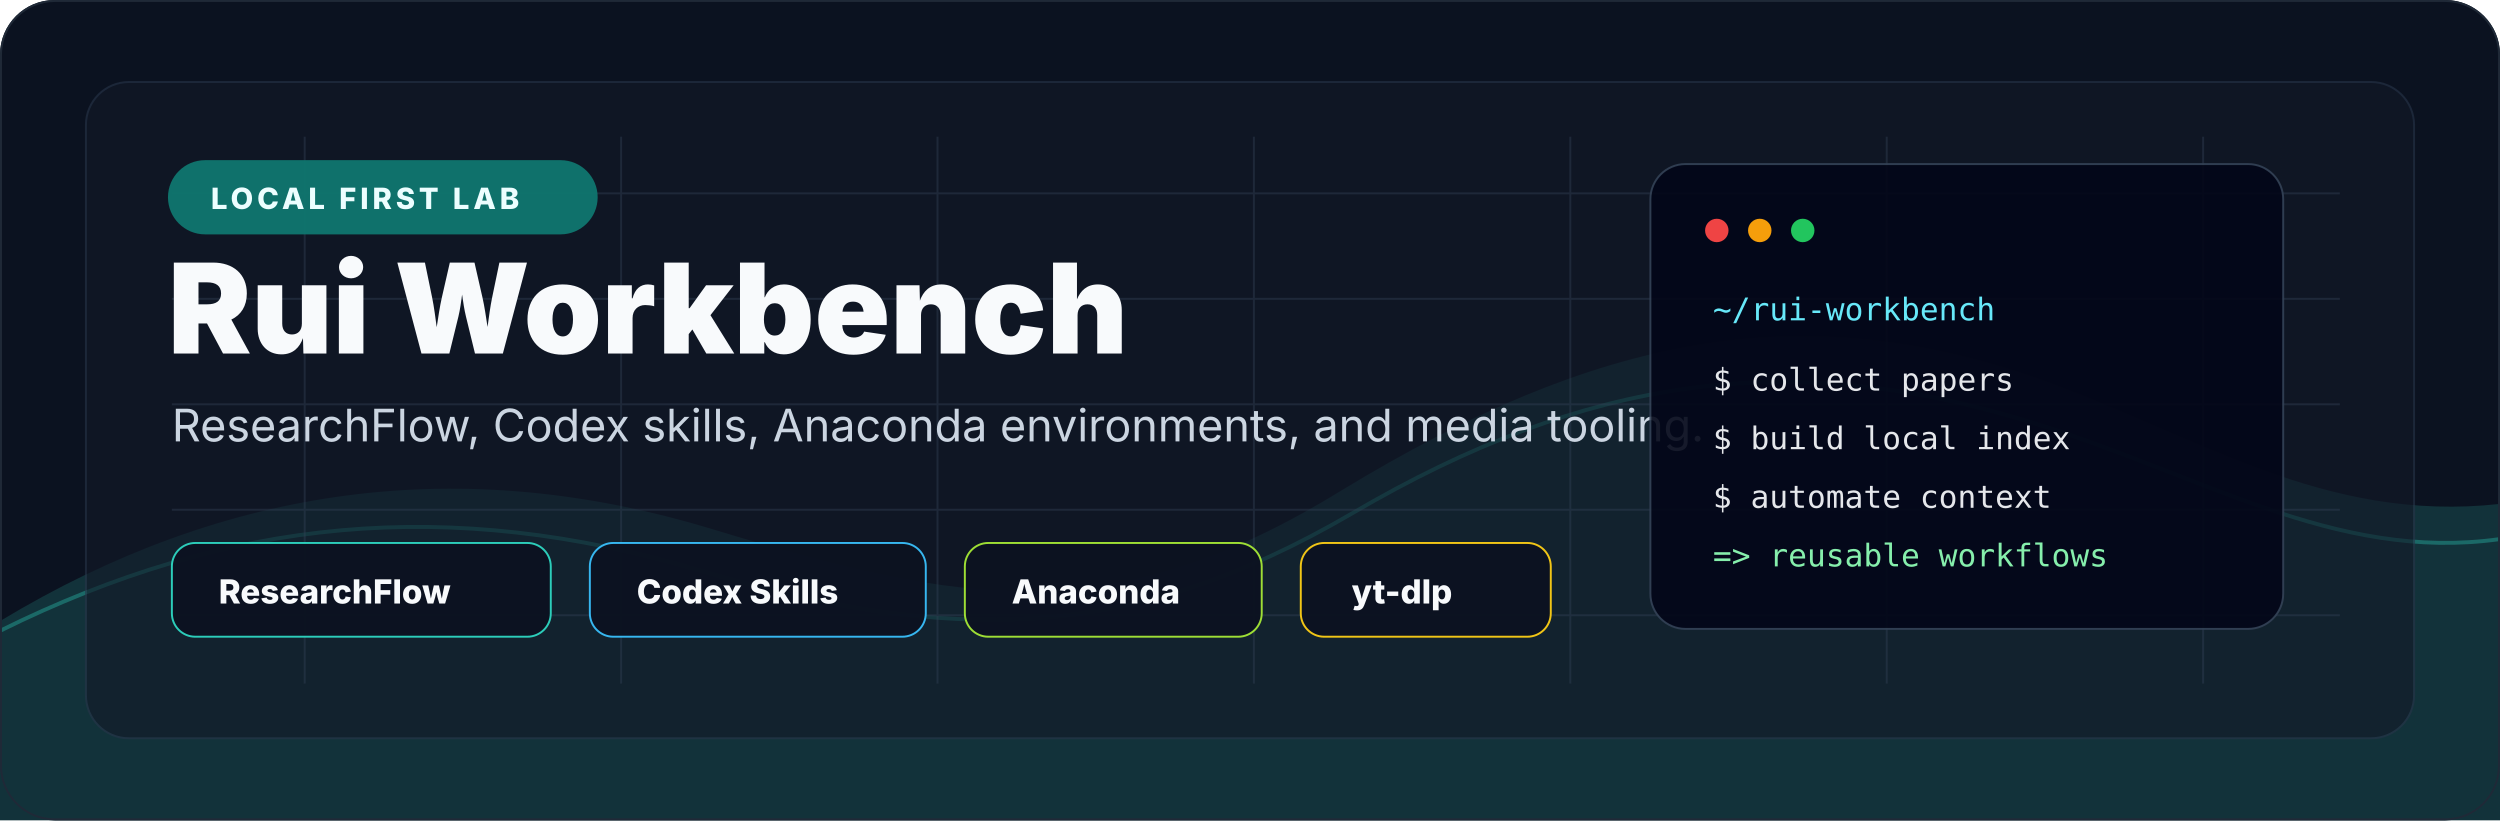
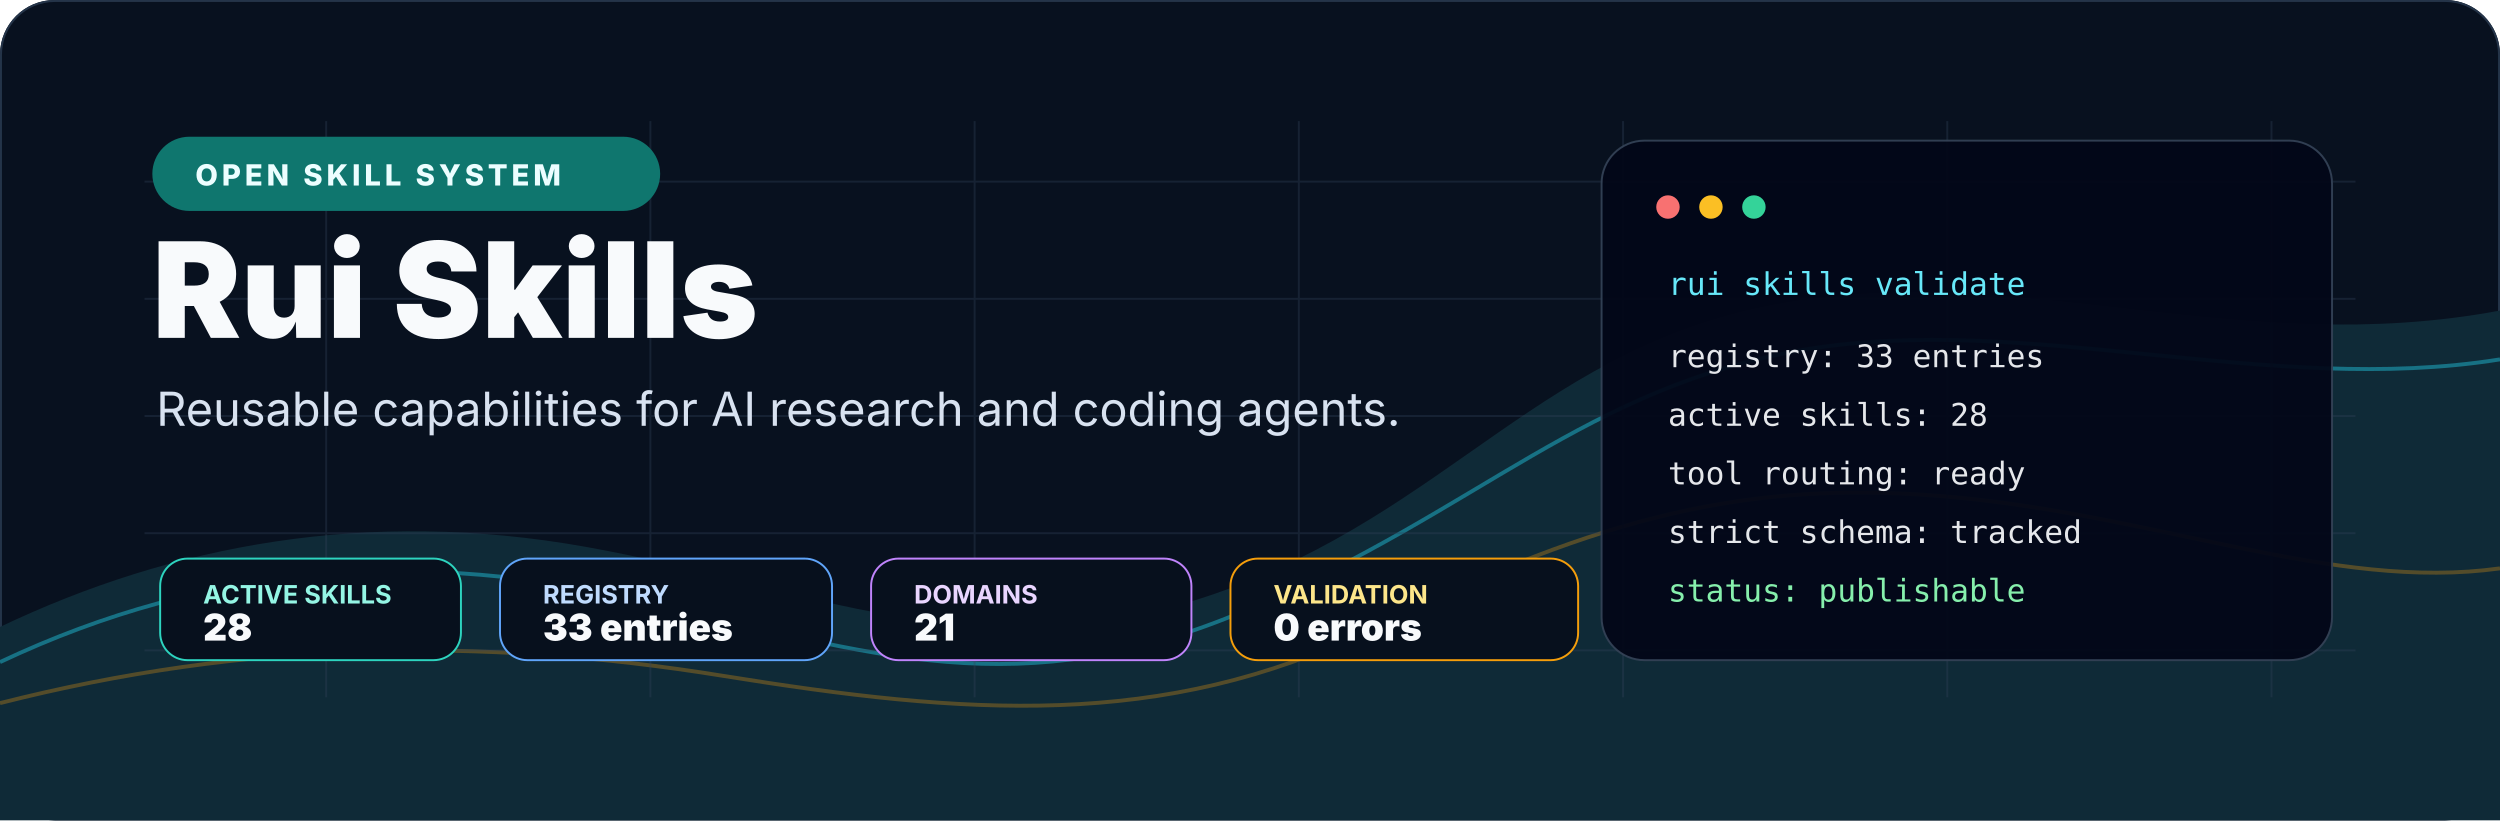
<svg xmlns="http://www.w3.org/2000/svg" width="1280" height="420" viewBox="0 0 1280 420" fill="none" role="img" aria-labelledby="title desc">
-   <rect width="1280" height="420" rx="28" fill="#0B1220" />
-   <path d="M0 318C116 248 237 232 365 271C493 310 570 323 687 251C817 172 921 151 1044 194C1125 223 1190 268 1280 258V420H0V318Z" fill="#12323A" />
-   <path d="M0 323C117 265 230 254 358 292C486 330 579 329 692 263C813 192 916 179 1036 215C1126 242 1195 288 1280 276" stroke="#2DD4BF" stroke-width="2" opacity="0.34" />
-   <rect x="0.5" y="0.5" width="1279" height="419" rx="27.5" stroke="#1F2937" />
-   <rect x="44" y="42" width="1192" height="336" rx="22" fill="#111827" opacity="0.62" stroke="#273449" />
-   <g opacity="0.42">
-     <path d="M88 99H1198" stroke="#334155" />
-     <path d="M88 153H1198" stroke="#334155" />
-     <path d="M88 207H1198" stroke="#334155" />
-     <path d="M88 261H1198" stroke="#334155" />
-     <path d="M88 315H1198" stroke="#334155" />
-     <path d="M156 70V350" stroke="#334155" />
-     <path d="M318 70V350" stroke="#334155" />
-     <path d="M480 70V350" stroke="#334155" />
-     <path d="M642 70V350" stroke="#334155" />
-     <path d="M804 70V350" stroke="#334155" />
-     <path d="M966 70V350" stroke="#334155" />
-     <path d="M1128 70V350" stroke="#334155" />
+   <rect width="1280" height="420" rx="28" fill="#08111F" />
+   <rect x="0.5" y="0.5" width="1279" height="419" rx="27.5" stroke="#243449" />
+   <path d="M0 321C88 279 188 260 300 280C412 300 501 346 622 304C743 262 790 176 914 155C1036 134 1147 184 1280 159V420H0V321Z" fill="#0F2A37" />
+   <path d="M0 339C108 288 216 281 331 308C447 335 522 362 639 312C758 261 812 198 924 179C1038 160 1162 203 1280 184" stroke="#22D3EE" stroke-width="2" opacity="0.42" />
+   <path d="M0 360C126 328 246 326 370 346C494 366 595 374 702 322C809 270 885 245 994 254C1104 263 1194 303 1280 291" stroke="#F59E0B" stroke-width="2" opacity="0.3" />
+   <g opacity="0.35">
+     <path d="M74 93H1206" stroke="#304158" />
+     <path d="M74 153H1206" stroke="#304158" />
+     <path d="M74 213H1206" stroke="#304158" />
+     <path d="M74 273H1206" stroke="#304158" />
+     <path d="M74 333H1206" stroke="#304158" />
+     <path d="M167 62V357" stroke="#304158" />
+     <path d="M333 62V357" stroke="#304158" />
+     <path d="M499 62V357" stroke="#304158" />
+     <path d="M665 62V357" stroke="#304158" />
+     <path d="M831 62V357" stroke="#304158" />
+     <path d="M997 62V357" stroke="#304158" />
+     <path d="M1163 62V357" stroke="#304158" />
  </g>
-   <g transform="translate(86 82)">
-     <rect x="0" y="0" width="220" height="38" rx="19" fill="#0F766E" opacity="0.95" />
-     <text x="22" y="25" fill="#ECFEFF" font-family="Inter, Segoe UI, Arial, sans-serif" font-size="15" font-weight="800" letter-spacing="2">LOCAL FIRST LAB</text>
-     <text x="0" y="99" fill="#F8FAFC" font-family="Inter, Segoe UI, Arial, sans-serif" font-size="64" font-weight="850">Rui Workbench</text>
-     <text x="2" y="144" fill="#CBD5E1" font-family="Inter, Segoe UI, Arial, sans-serif" font-size="23">ResearchFlow, Codex skills, Anaconda environments, and media tooling.</text>
+   <g transform="translate(78 70)">
+     <rect x="0" y="0" width="260" height="38" rx="19" fill="#0F766E" />
+     <text x="22" y="25" fill="#ECFEFF" font-family="Inter, Segoe UI, Arial, sans-serif" font-size="15" font-weight="800" letter-spacing="2">OPEN SKILL SYSTEM</text>
+     <text x="0" y="103" fill="#F8FAFC" font-family="Inter, Segoe UI, Arial, sans-serif" font-size="68" font-weight="850">Rui Skills</text>
+     <text x="2" y="148" fill="#D8E2F0" font-family="Inter, Segoe UI, Arial, sans-serif" font-size="24">Reusable capabilities for AI research and coding agents.</text>
  </g>
-   <g transform="translate(88 278)">
-     <rect x="0" y="0" width="194" height="48" rx="12" fill="#0B1220" stroke="#2DD4BF" opacity="0.96" />
-     <text x="24" y="31" fill="#F8FAFC" font-family="Inter, Segoe UI, Arial, sans-serif" font-size="17" font-weight="800">ResearchFlow</text>
-     <rect x="214" y="0" width="172" height="48" rx="12" fill="#0B1220" stroke="#38BDF8" opacity="0.96" />
-     <text x="238" y="31" fill="#F8FAFC" font-family="Inter, Segoe UI, Arial, sans-serif" font-size="17" font-weight="800">Codex Skills</text>
-     <rect x="406" y="0" width="152" height="48" rx="12" fill="#0B1220" stroke="#A3E635" opacity="0.96" />
-     <text x="430" y="31" fill="#F8FAFC" font-family="Inter, Segoe UI, Arial, sans-serif" font-size="17" font-weight="800">Anaconda</text>
-     <rect x="578" y="0" width="128" height="48" rx="12" fill="#0B1220" stroke="#FACC15" opacity="0.96" />
-     <text x="604" y="31" fill="#F8FAFC" font-family="Inter, Segoe UI, Arial, sans-serif" font-size="17" font-weight="800">yt-dlp</text>
+   <g transform="translate(82 286)">
+     <rect x="0" y="0" width="154" height="52" rx="14" fill="#07101D" stroke="#2DD4BF" />
+     <text x="22" y="23" fill="#94F5E4" font-family="Inter, Segoe UI, Arial, sans-serif" font-size="13" font-weight="700">ACTIVE SKILLS</text>
+     <text x="22" y="42" fill="#F8FAFC" font-family="Inter, Segoe UI, Arial, sans-serif" font-size="19" font-weight="850">28</text>
+     <rect x="174" y="0" width="170" height="52" rx="14" fill="#07101D" stroke="#60A5FA" />
+     <text x="196" y="23" fill="#BFDBFE" font-family="Inter, Segoe UI, Arial, sans-serif" font-size="13" font-weight="700">REGISTRY</text>
+     <text x="196" y="42" fill="#F8FAFC" font-family="Inter, Segoe UI, Arial, sans-serif" font-size="19" font-weight="850">33 entries</text>
+     <rect x="364" y="0" width="164" height="52" rx="14" fill="#07101D" stroke="#C084FC" />
+     <text x="386" y="23" fill="#E9D5FF" font-family="Inter, Segoe UI, Arial, sans-serif" font-size="13" font-weight="700">DOMAINS</text>
+     <text x="386" y="42" fill="#F8FAFC" font-family="Inter, Segoe UI, Arial, sans-serif" font-size="19" font-weight="850">21</text>
+     <rect x="548" y="0" width="178" height="52" rx="14" fill="#07101D" stroke="#F59E0B" />
+     <text x="570" y="23" fill="#FDE68A" font-family="Inter, Segoe UI, Arial, sans-serif" font-size="13" font-weight="700">VALIDATION</text>
+     <text x="570" y="42" fill="#F8FAFC" font-family="Inter, Segoe UI, Arial, sans-serif" font-size="19" font-weight="850">0 errors</text>
  </g>
-   <g transform="translate(845 84)">
-     <rect x="0" y="0" width="324" height="238" rx="18" fill="#020617" opacity="0.9" stroke="#334155" />
-     <circle cx="34" cy="34" r="6" fill="#EF4444" />
-     <circle cx="56" cy="34" r="6" fill="#F59E0B" />
-     <circle cx="78" cy="34" r="6" fill="#22C55E" />
-     <text x="32" y="80" fill="#67E8F9" font-family="Consolas, monospace" font-size="16">~/rui-workbench</text>
-     <text x="32" y="116" fill="#E5E7EB" font-family="Consolas, monospace" font-size="16">$ collect papers</text>
-     <text x="32" y="146" fill="#E5E7EB" font-family="Consolas, monospace" font-size="16">$ build local index</text>
-     <text x="32" y="176" fill="#E5E7EB" font-family="Consolas, monospace" font-size="16">$ automate context</text>
-     <text x="32" y="206" fill="#86EFAC" font-family="Consolas, monospace" font-size="16">=&gt; reusable workflows</text>
+   <g transform="translate(820 72)">
+     <rect x="0" y="0" width="374" height="266" rx="22" fill="#020617" opacity="0.94" stroke="#334155" />
+     <circle cx="34" cy="34" r="6" fill="#F87171" />
+     <circle cx="56" cy="34" r="6" fill="#FBBF24" />
+     <circle cx="78" cy="34" r="6" fill="#34D399" />
+     <text x="34" y="79" fill="#67E8F9" font-family="Consolas, monospace" font-size="16">rui skills validate</text>
+     <text x="34" y="116" fill="#E5E7EB" font-family="Consolas, monospace" font-size="16">registry: 33 entries</text>
+     <text x="34" y="146" fill="#E5E7EB" font-family="Consolas, monospace" font-size="16">active skills: 28</text>
+     <text x="34" y="176" fill="#E5E7EB" font-family="Consolas, monospace" font-size="16">tool routing: ready</text>
+     <text x="34" y="206" fill="#E5E7EB" font-family="Consolas, monospace" font-size="16">strict schema: tracked</text>
+     <text x="34" y="236" fill="#86EFAC" font-family="Consolas, monospace" font-size="16">status: publishable</text>
  </g>
</svg>
